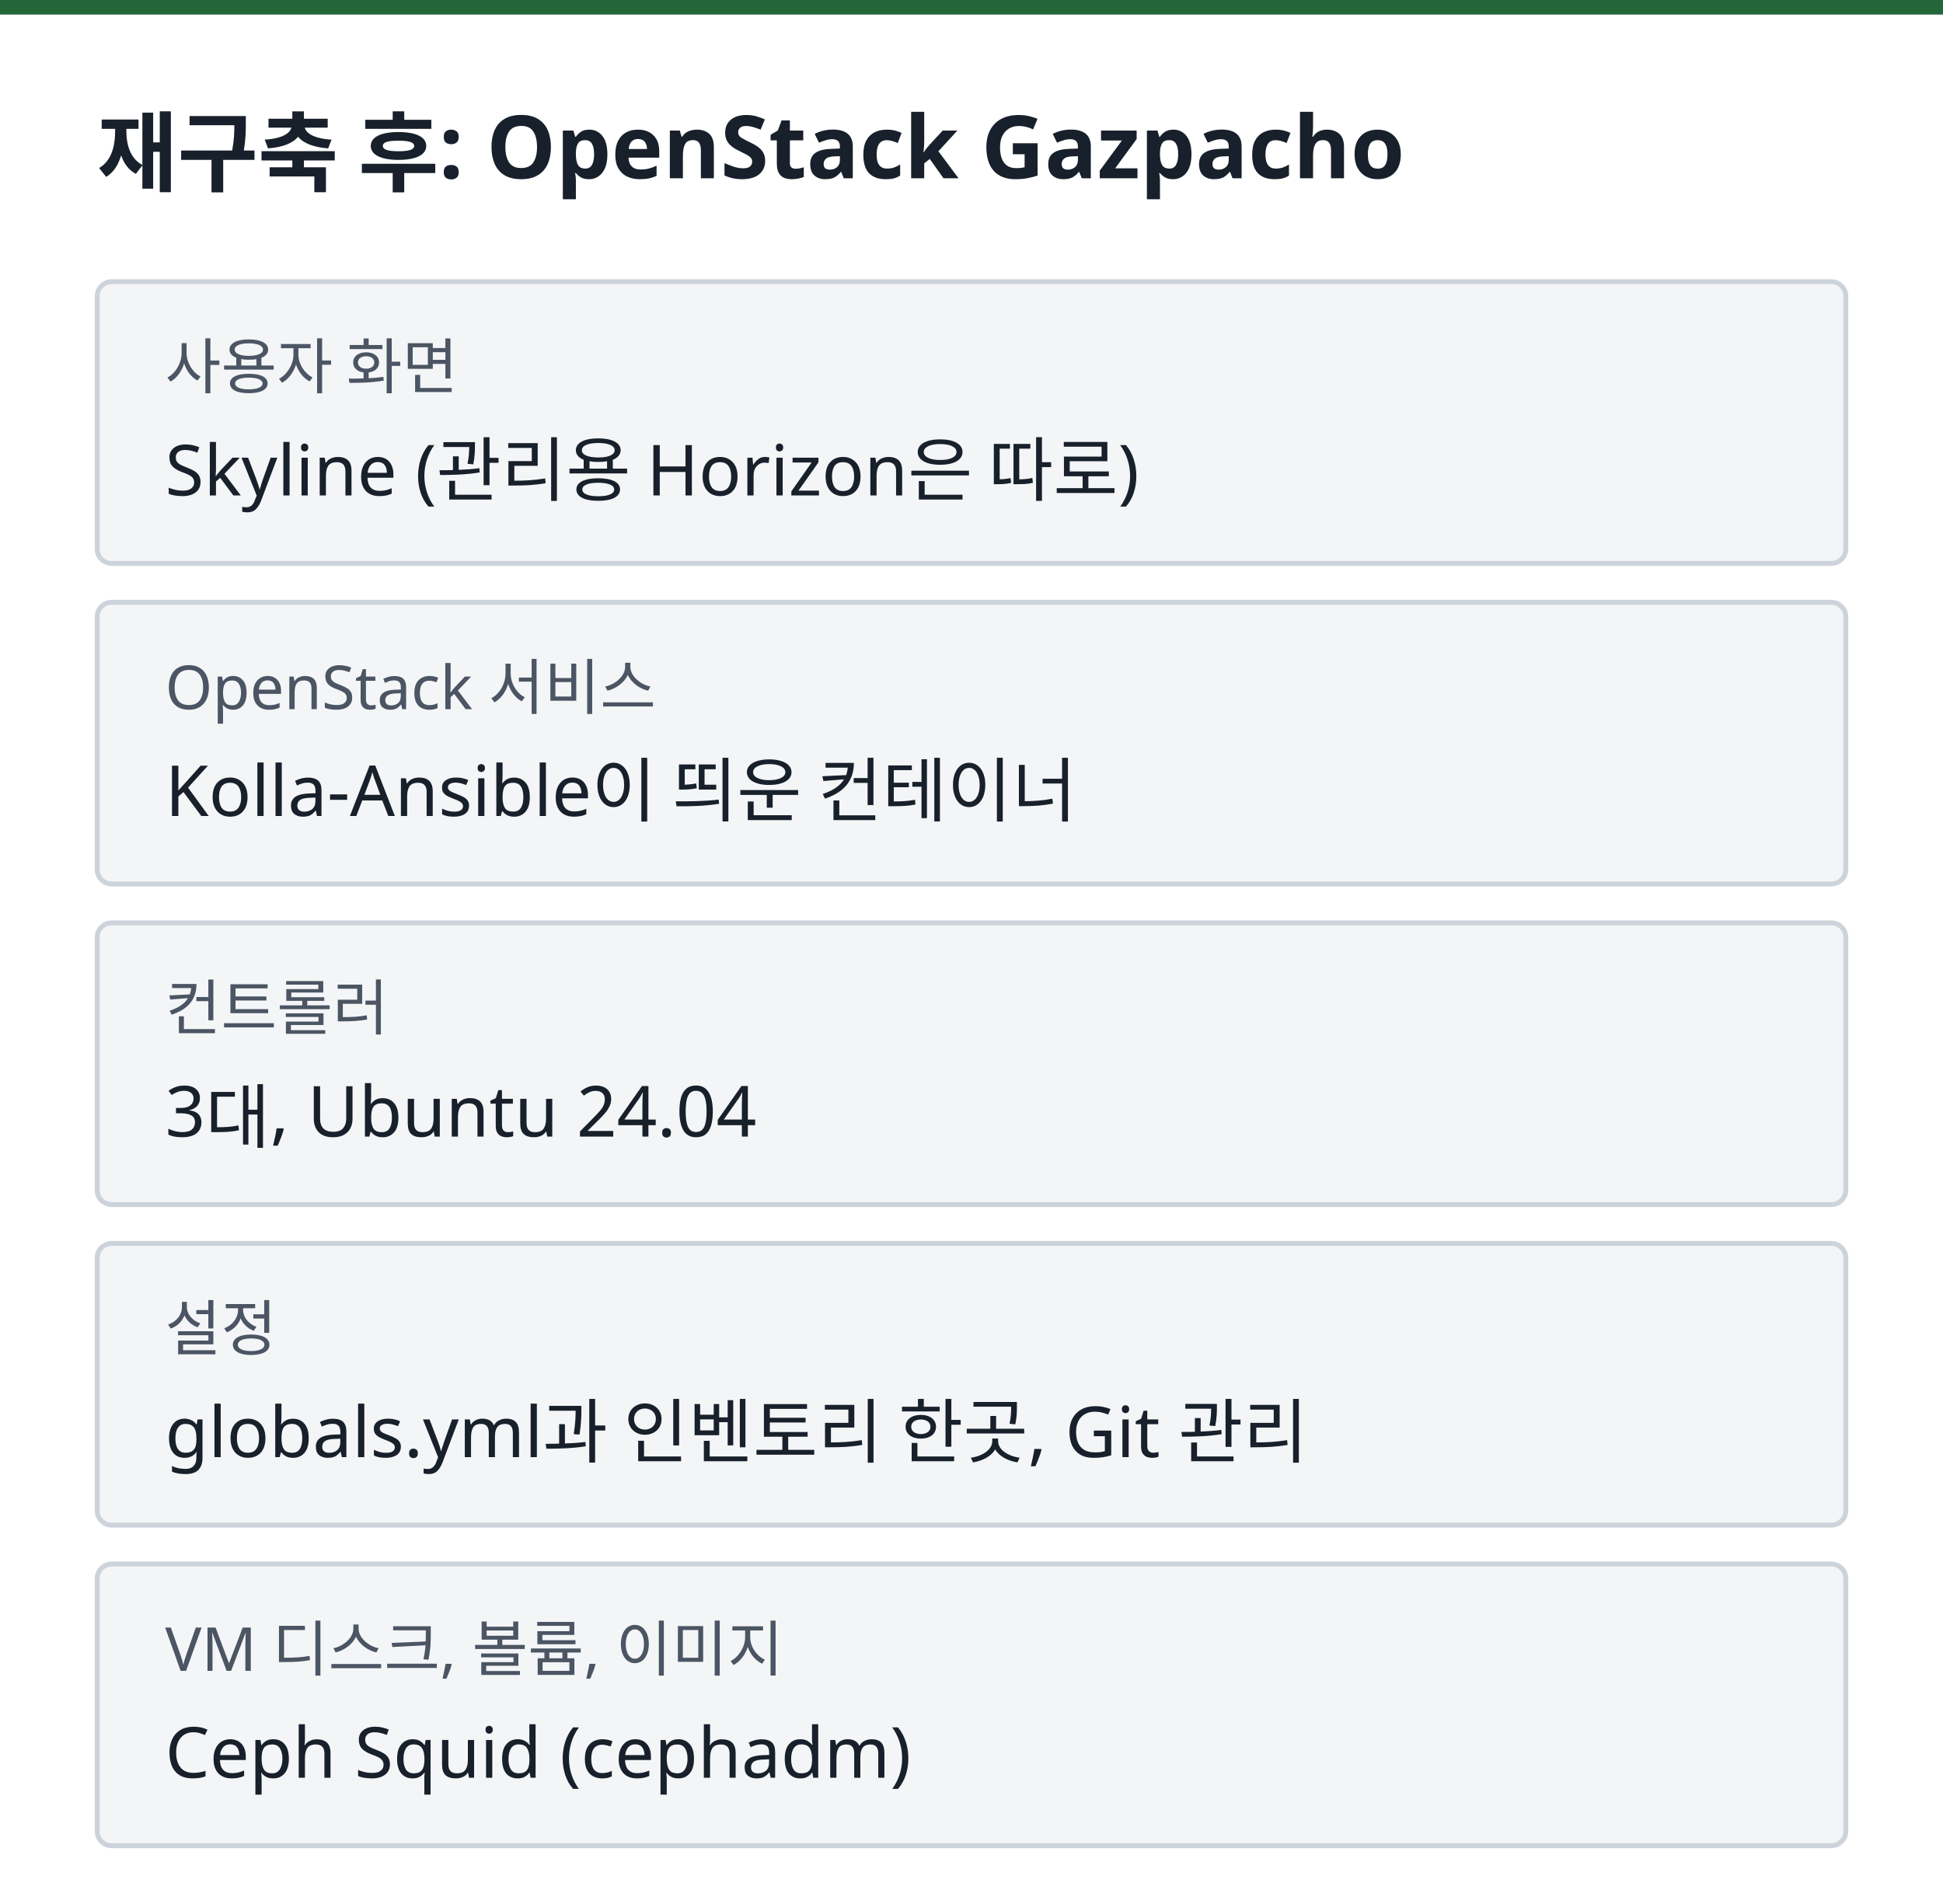
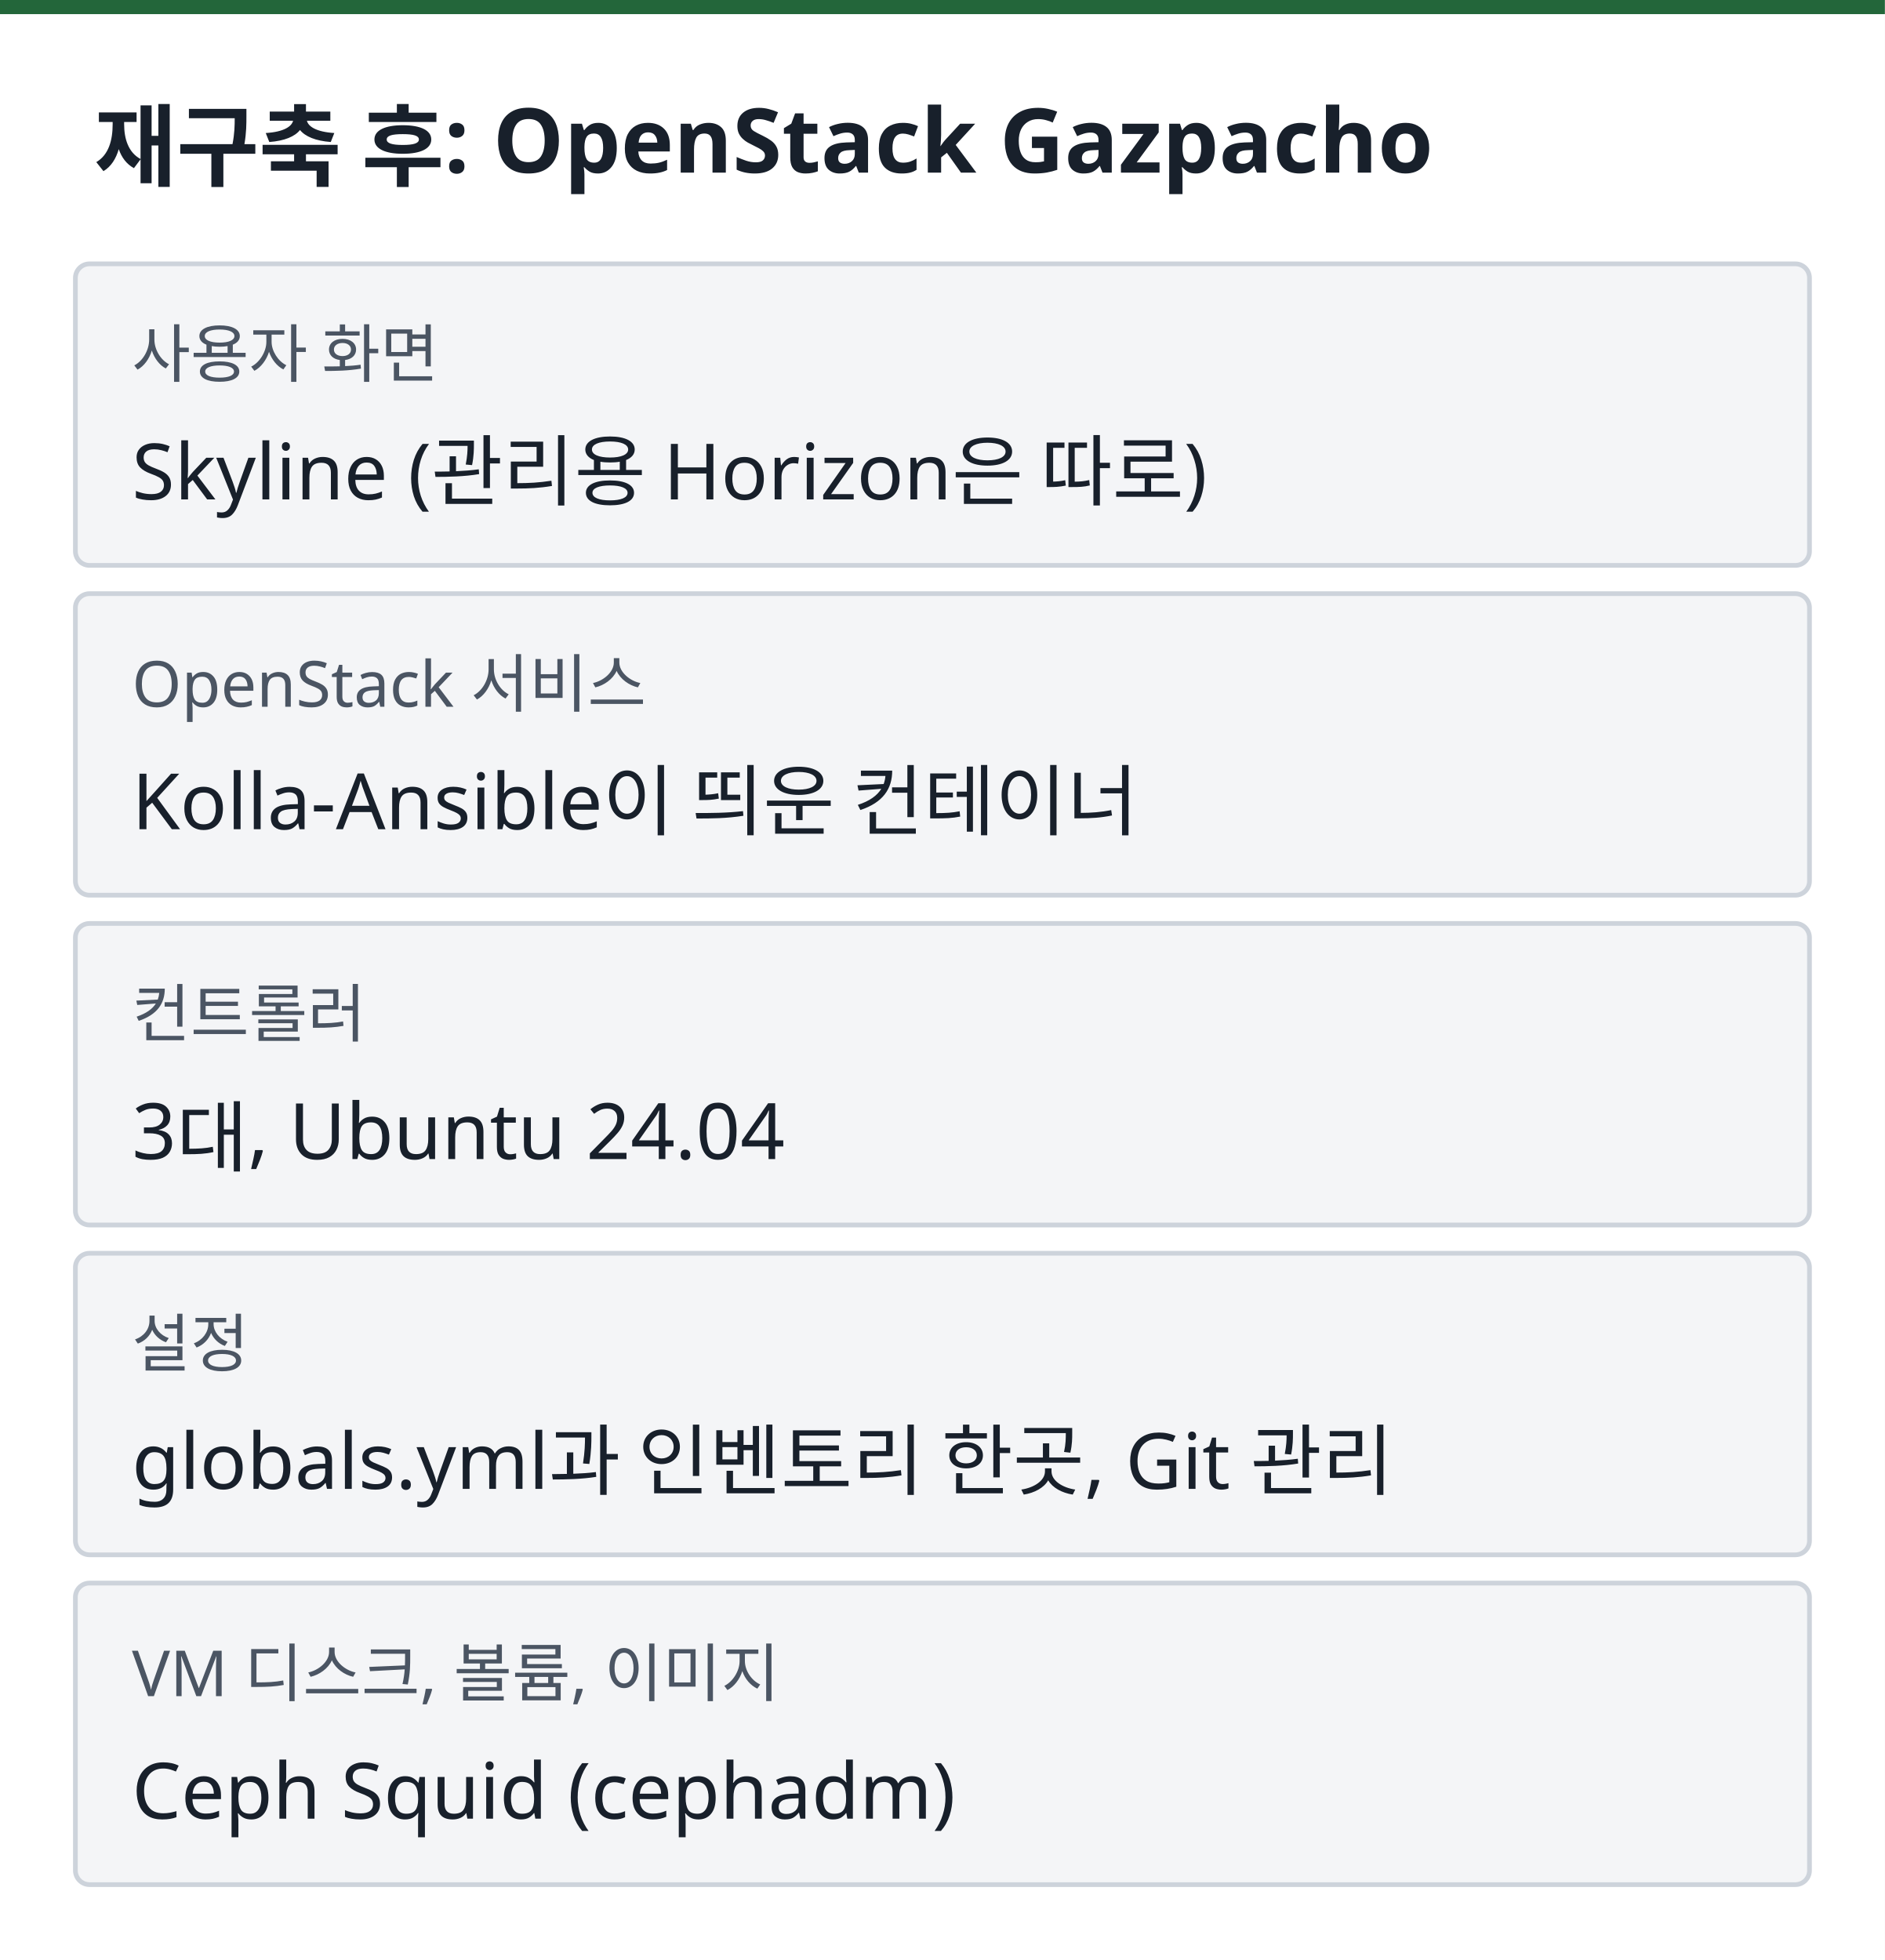
- <svg xmlns="http://www.w3.org/2000/svg" viewBox="0 0 400 392" font-family="'IBM Plex Sans KR', 'Noto Sans KR', 'Malgun Gothic', 'Apple SD Gothic Neo', sans-serif">
-   <rect width="400" height="392" fill="#ffffff" />
+ <svg xmlns="http://www.w3.org/2000/svg" viewBox="0 0 400 416" font-family="'IBM Plex Sans KR', 'Noto Sans KR', 'Malgun Gothic', 'Apple SD Gothic Neo', sans-serif">
+   <rect width="400" height="416" fill="#ffffff" />
  <rect x="0" y="0" width="400" height="3" fill="#23663a" />
-   <text x="20" y="38" font-size="18" font-weight="700" fill="#18202b">재구축 후: OpenStack Gazpacho</text>
-   <rect x="20" y="58" width="360" height="58" rx="3" fill="#f4f5f7" stroke="#cdd3db" stroke-width="1" />
-   <text x="34" y="80" font-size="12.5" fill="#4b5563">사용자 화면</text>
-   <text x="34" y="102" font-size="14.5" fill="#18202b">Skyline (관리용 Horizon은 따로)</text>
-   <rect x="20" y="124" width="360" height="58" rx="3" fill="#f4f5f7" stroke="#cdd3db" stroke-width="1" />
-   <text x="34" y="146" font-size="12.5" fill="#4b5563">OpenStack 서비스</text>
-   <text x="34" y="168" font-size="14.5" fill="#18202b">Kolla-Ansible이 띄운 컨테이너</text>
-   <rect x="20" y="190" width="360" height="58" rx="3" fill="#f4f5f7" stroke="#cdd3db" stroke-width="1" />
-   <text x="34" y="212" font-size="12.5" fill="#4b5563">컨트롤러</text>
-   <text x="34" y="234" font-size="14.5" fill="#18202b">3대, Ubuntu 24.04</text>
-   <rect x="20" y="256" width="360" height="58" rx="3" fill="#f4f5f7" stroke="#cdd3db" stroke-width="1" />
-   <text x="34" y="278" font-size="12.5" fill="#4b5563">설정</text>
-   <text x="34" y="300" font-size="14.5" fill="#18202b">globals.yml과 인벤토리 한곳, Git 관리</text>
-   <rect x="20" y="322" width="360" height="58" rx="3" fill="#f4f5f7" stroke="#cdd3db" stroke-width="1" />
-   <text x="34" y="344" font-size="12.5" fill="#4b5563">VM 디스크, 볼륨, 이미지</text>
-   <text x="34" y="366" font-size="14.5" fill="#18202b">Ceph Squid (cephadm)</text>
+   <text x="20" y="38" font-size="19" font-weight="700" fill="#18202b">재구축 후: OpenStack Gazpacho</text>
+   <rect x="16" y="56" width="368" height="64" rx="3" fill="#f4f5f7" stroke="#cdd3db" stroke-width="1" />
+   <text x="28" y="80" font-size="13.5" fill="#4b5563">사용자 화면</text>
+   <text x="28" y="106" font-size="16.5" fill="#18202b">Skyline (관리용 Horizon은 따로)</text>
+   <rect x="16" y="126" width="368" height="64" rx="3" fill="#f4f5f7" stroke="#cdd3db" stroke-width="1" />
+   <text x="28" y="150" font-size="13.5" fill="#4b5563">OpenStack 서비스</text>
+   <text x="28" y="176" font-size="16.5" fill="#18202b">Kolla-Ansible이 띄운 컨테이너</text>
+   <rect x="16" y="196" width="368" height="64" rx="3" fill="#f4f5f7" stroke="#cdd3db" stroke-width="1" />
+   <text x="28" y="220" font-size="13.5" fill="#4b5563">컨트롤러</text>
+   <text x="28" y="246" font-size="16.5" fill="#18202b">3대, Ubuntu 24.04</text>
+   <rect x="16" y="266" width="368" height="64" rx="3" fill="#f4f5f7" stroke="#cdd3db" stroke-width="1" />
+   <text x="28" y="290" font-size="13.5" fill="#4b5563">설정</text>
+   <text x="28" y="316" font-size="16.5" fill="#18202b">globals.yml과 인벤토리 한곳, Git 관리</text>
+   <rect x="16" y="336" width="368" height="64" rx="3" fill="#f4f5f7" stroke="#cdd3db" stroke-width="1" />
+   <text x="28" y="360" font-size="13.5" fill="#4b5563">VM 디스크, 볼륨, 이미지</text>
+   <text x="28" y="386" font-size="16.5" fill="#18202b">Ceph Squid (cephadm)</text>
</svg>
